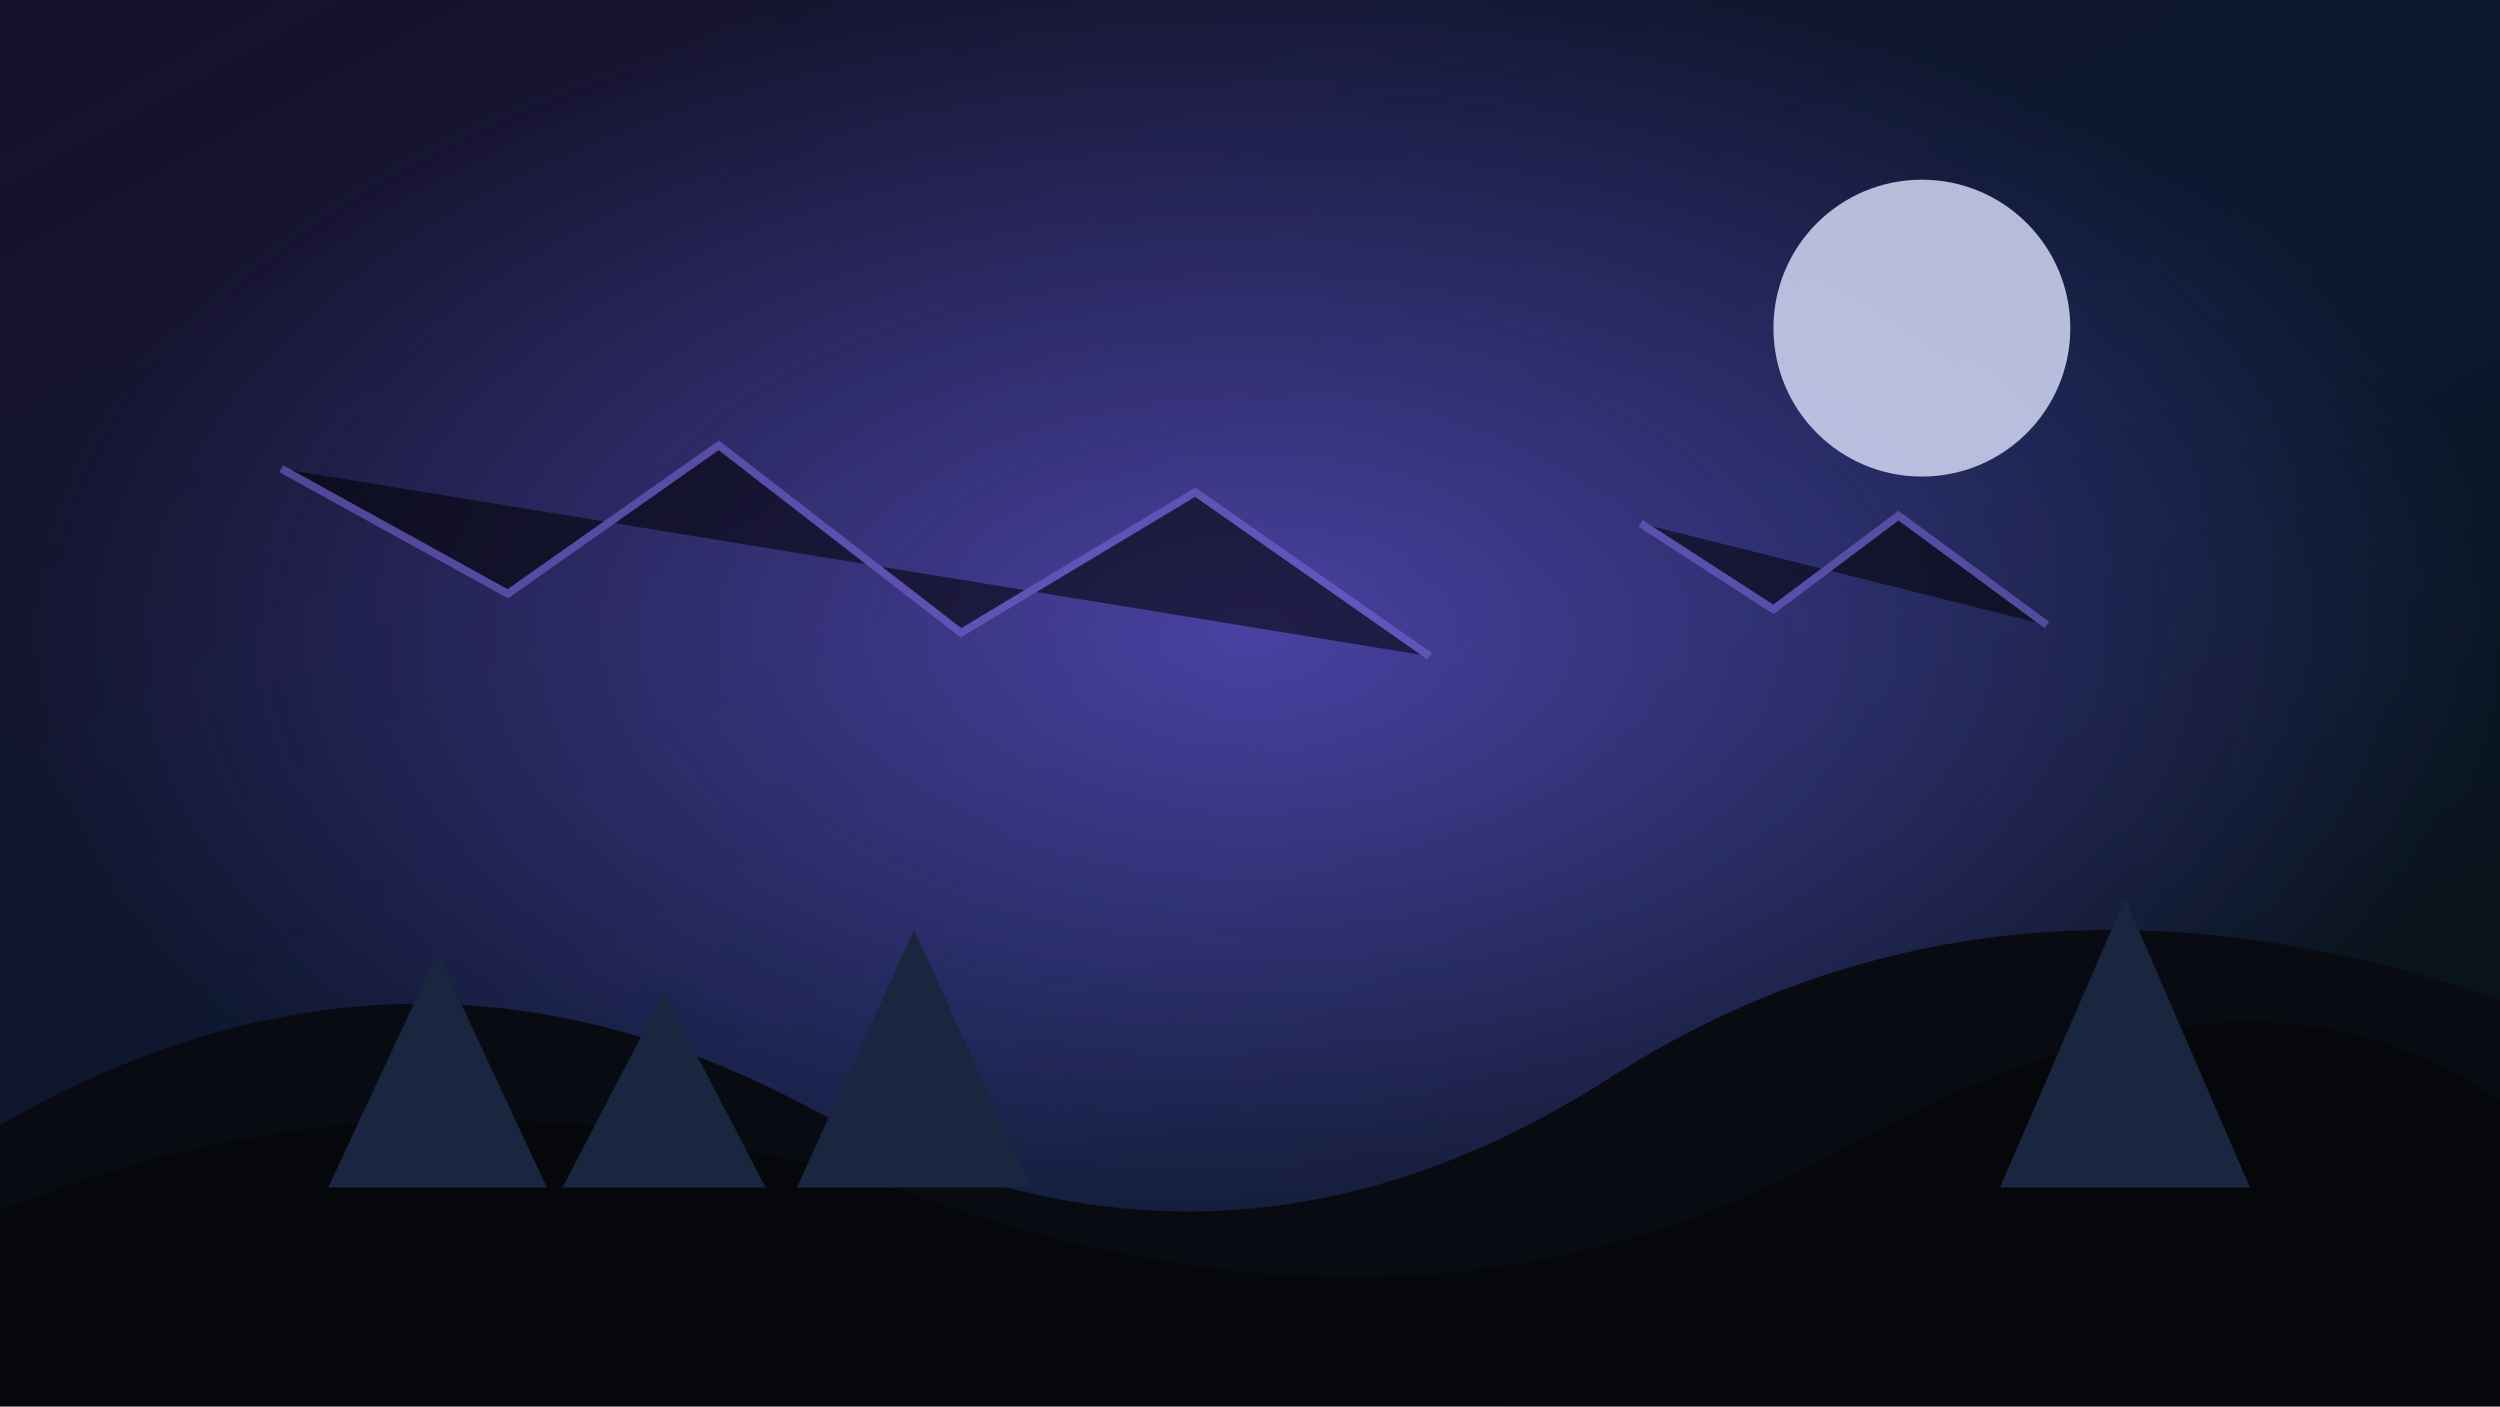
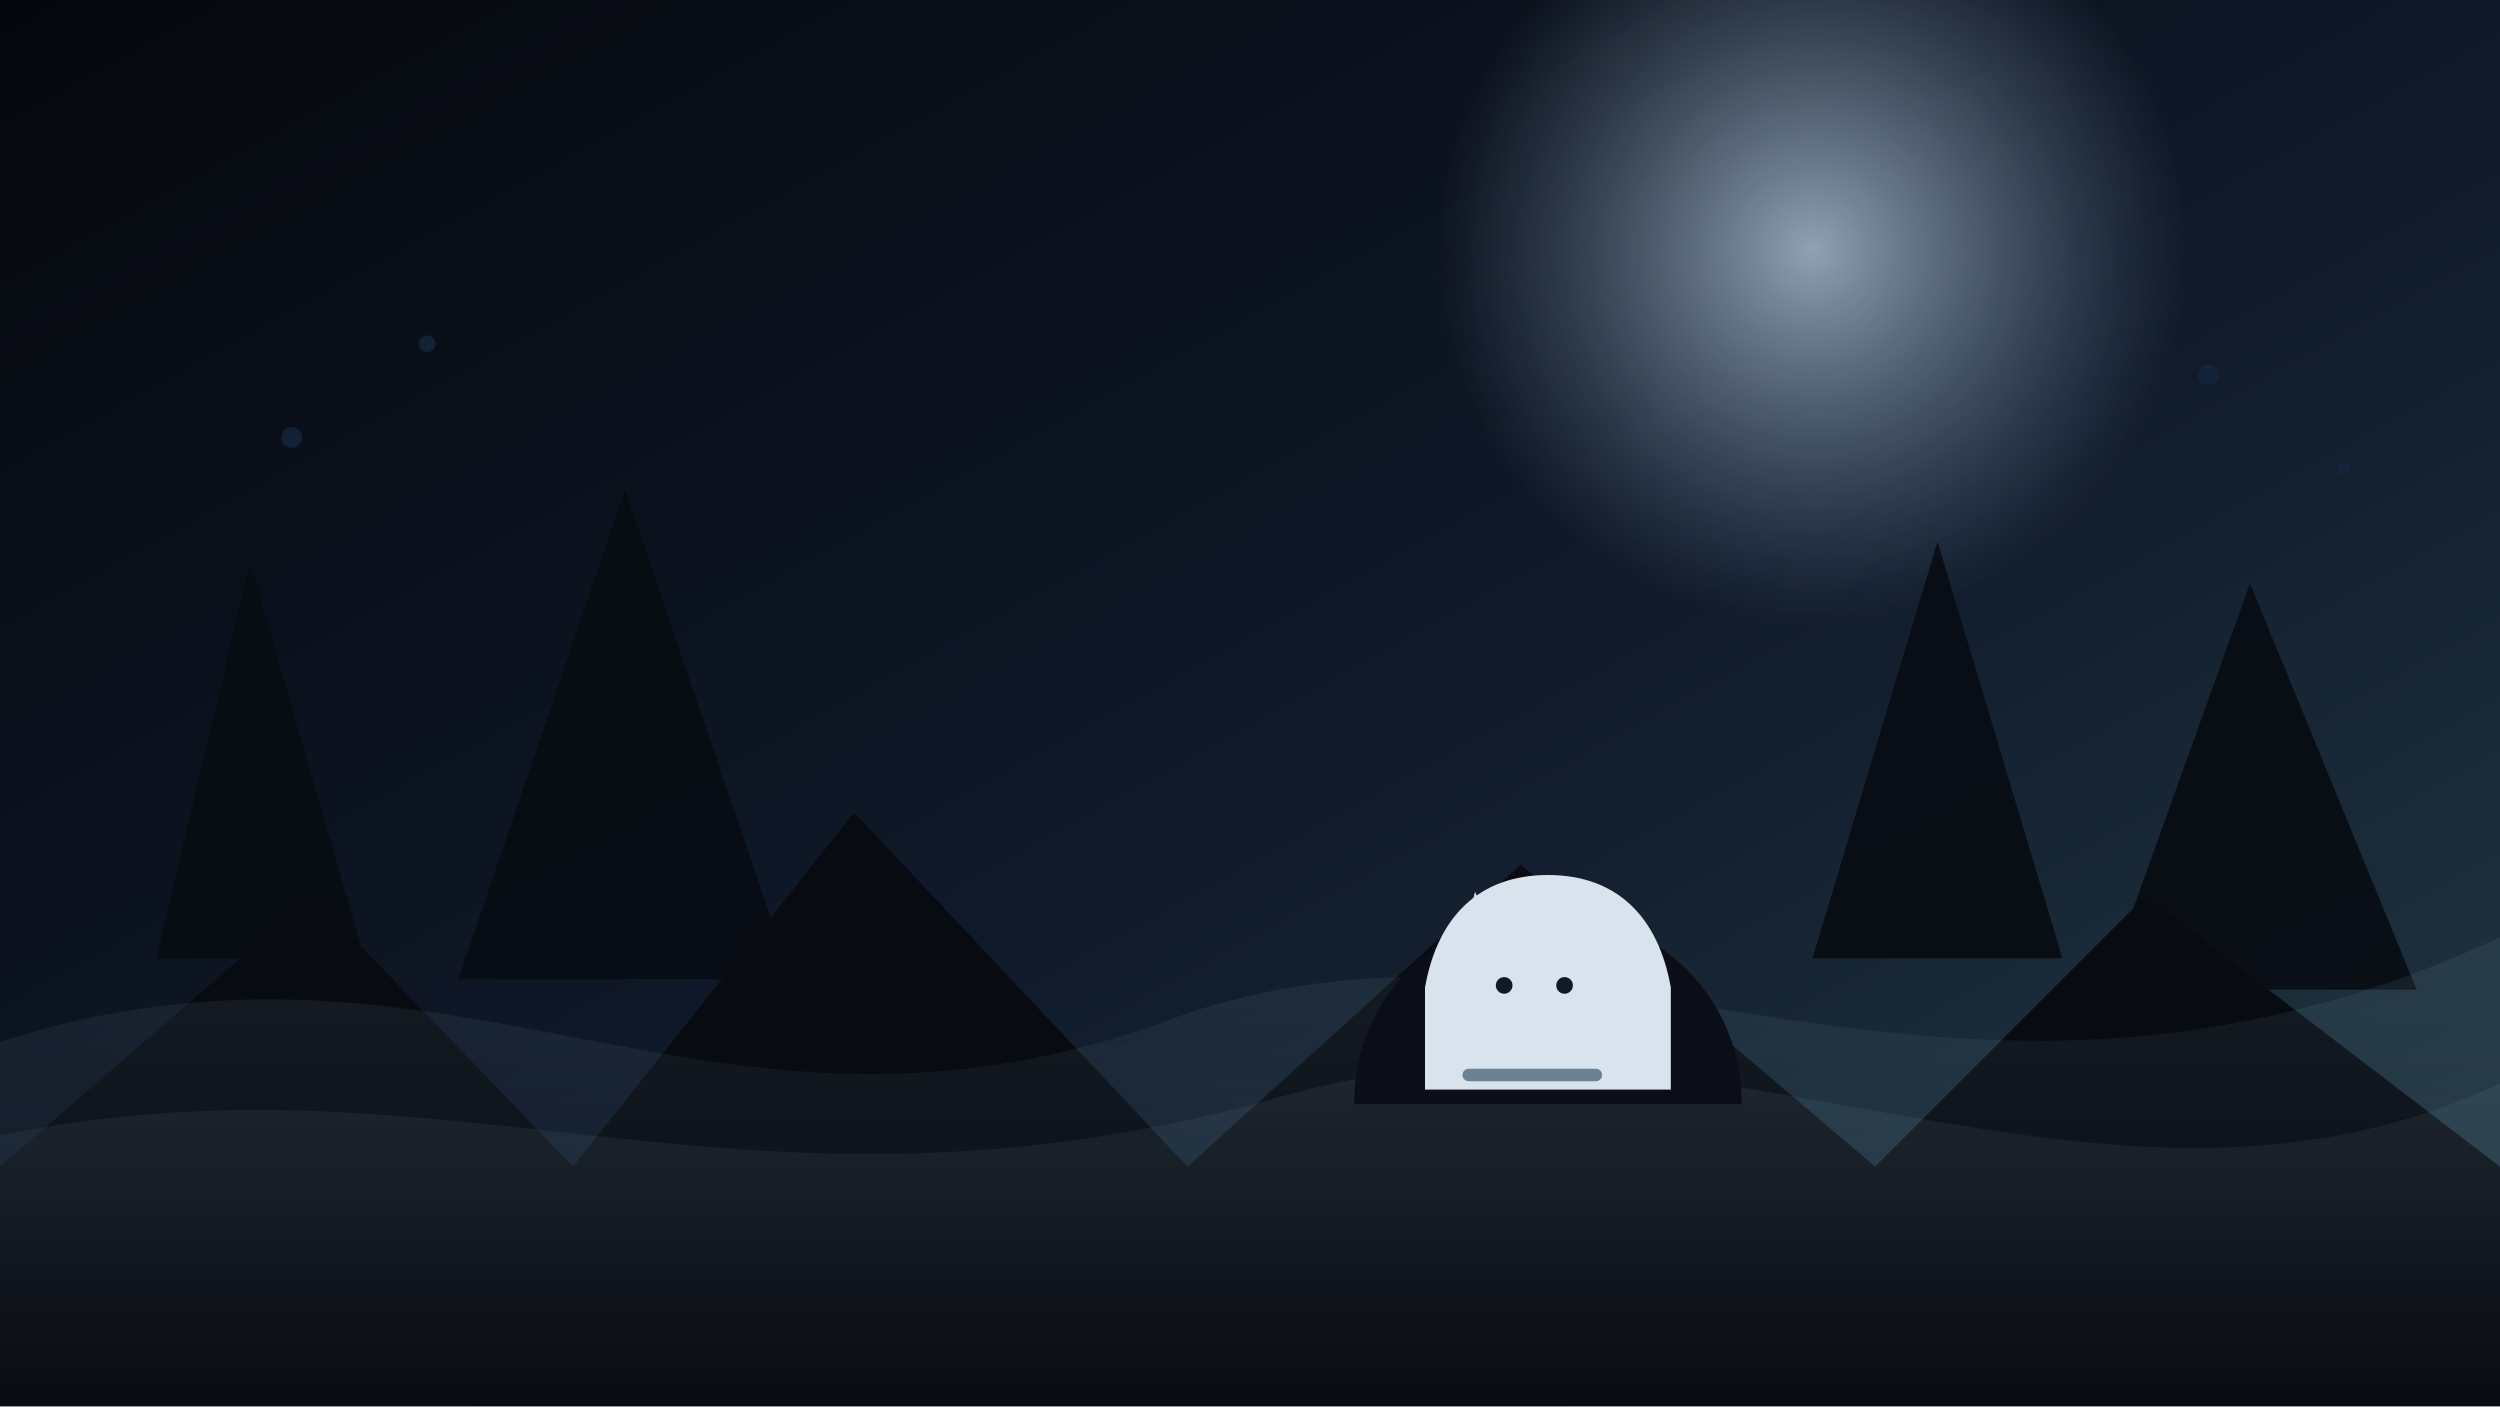
- <svg xmlns="http://www.w3.org/2000/svg" viewBox="0 0 1600 900">
+ <svg xmlns="http://www.w3.org/2000/svg" viewBox="0 0 1200 675">
  <defs>
-     <linearGradient id="b" x2="1" y2="1">
-       <stop stop-color="#17102b" />
-       <stop offset=".55" stop-color="#0b1930" />
-       <stop offset="1" stop-color="#07100f" />
+     <linearGradient id="bg" x1="0" y1="0" x2="1" y2="1">
+       <stop stop-color="#05070c" />
+       <stop offset=".55" stop-color="#101a2b" />
+       <stop offset="1" stop-color="#243b45" />
    </linearGradient>
-     <radialGradient id="l" cx="50%" cy="45%">
-       <stop stop-color="#7a63ff" stop-opacity=".55" />
-       <stop offset="1" stop-color="#7a63ff" stop-opacity="0" />
+     <radialGradient id="moon" cx="50%" cy="50%">
+       <stop stop-color="#d7ecff" />
+       <stop offset="1" stop-color="#8aa8c4" stop-opacity="0" />
    </radialGradient>
+     <linearGradient id="mist" x1="0" y1="0" x2="0" y2="1">
+       <stop stop-color="#86a8b8" stop-opacity=".18" />
+       <stop offset="1" stop-color="#86a8b8" stop-opacity="0" />
+     </linearGradient>
  </defs>
-   <rect width="1600" height="900" fill="url(#b)" />
-   <rect width="1600" height="900" fill="url(#l)" />
-   <circle cx="1230" cy="210" r="95" fill="#dfe4ff" opacity=".8" />
-   <path d="M0 720Q260 570 520 710T1030 690T1600 640V900H0Z" fill="#090b13" />
-   <path d="M0 775Q280 660 600 770T1180 735T1600 705V900H0Z" fill="#05070a" />
-   <g stroke="#7b68d9" stroke-width="5" opacity=".55">
-     <path d="M180 300l145 80 135-95 155 120 150-90 150 105" />
-     <path d="M1050 335l85 55 80-60 95 70" />
+   <rect width="1200" height="675" fill="url(#bg)" />
+   <circle cx="870" cy="120" r="180" fill="url(#moon)" opacity=".65" />
+   <g fill="#080b12">
+     <path d="M0 560 150 430 275 560 410 390 570 560 730 415 900 560 1030 430 1200 560V675H0Z" />
+     <path d="M75 460 120 270 175 460ZM220 470 300 235 380 470ZM870 460 930 260 990 460ZM1010 475 1080 280 1160 475Z" opacity=".9" />
  </g>
-   <g fill="#1a2540">
-     <path d="M210 760l70-150 70 150zM360 760l65-125 65 125zM510 760l75-165 75 165zM1280 760l80-185 80 185z" />
+   <g fill="#13243a" opacity=".9">
+     <circle cx="140" cy="210" r="5" />
+     <circle cx="205" cy="165" r="4" />
+     <circle cx="1060" cy="180" r="5" />
+     <circle cx="1125" cy="225" r="3" />
+   </g>
+   <g opacity=".6" fill="url(#mist)">
+     <path d="M0 500 C220 430 340 570 560 490 C760 415 930 575 1200 450V675H0Z" />
+     <path d="M0 545 C220 500 360 600 620 525 C820 470 1010 610 1200 520V675H0Z" />
+   </g>
+   <g transform="translate(650 470)">
+     <path d="M0 60c0-56 46-92 93-92s93 36 93 92" fill="#0b0e16" />
+     <path d="M34 4c6-34 26-54 59-54s53 20 59 54v49H34Z" fill="#d8e3ed" />
+     <path d="M49 -3 58 -42 73 -7 88 -42 97 -3" fill="#d8e3ed" />
+     <circle cx="72" cy="3" r="4" fill="#111827" />
+     <circle cx="101" cy="3" r="4" fill="#111827" />
+     <path d="M55 46h61" stroke="#6c8192" stroke-width="6" stroke-linecap="round" />
  </g>
</svg>
